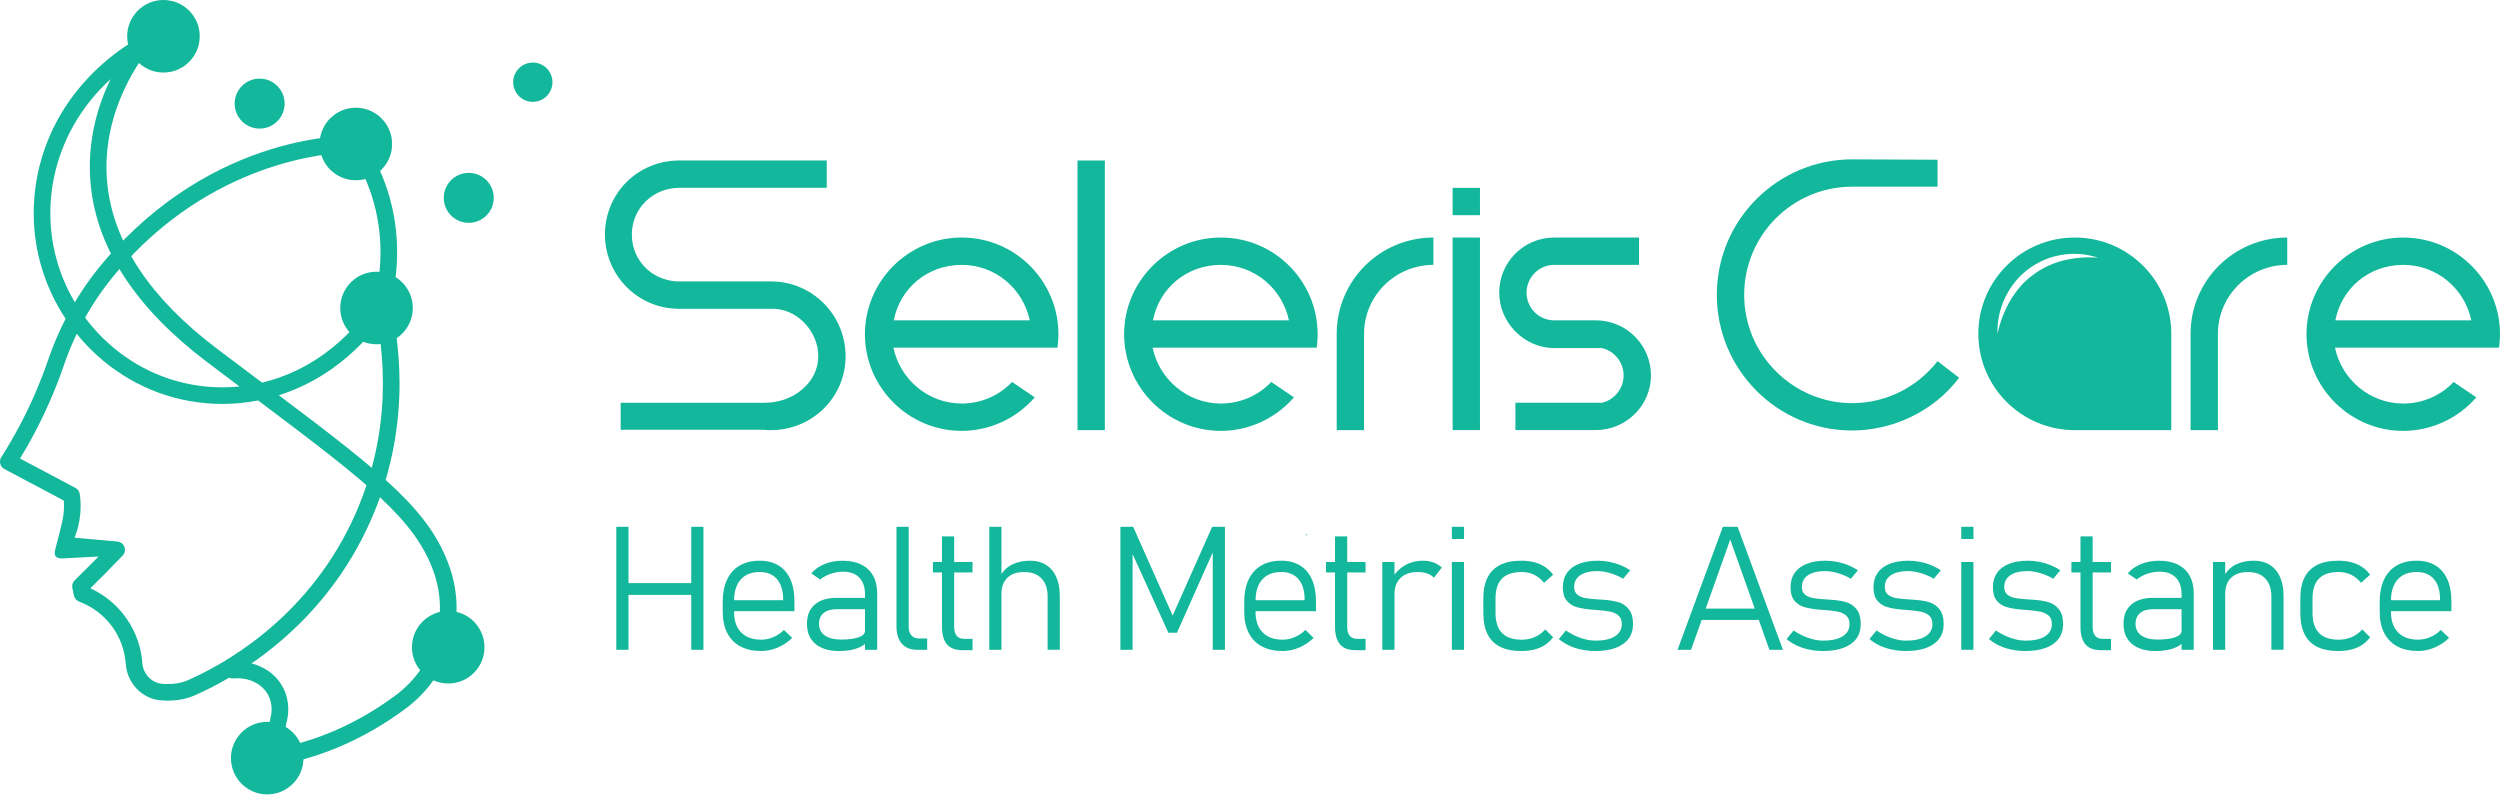
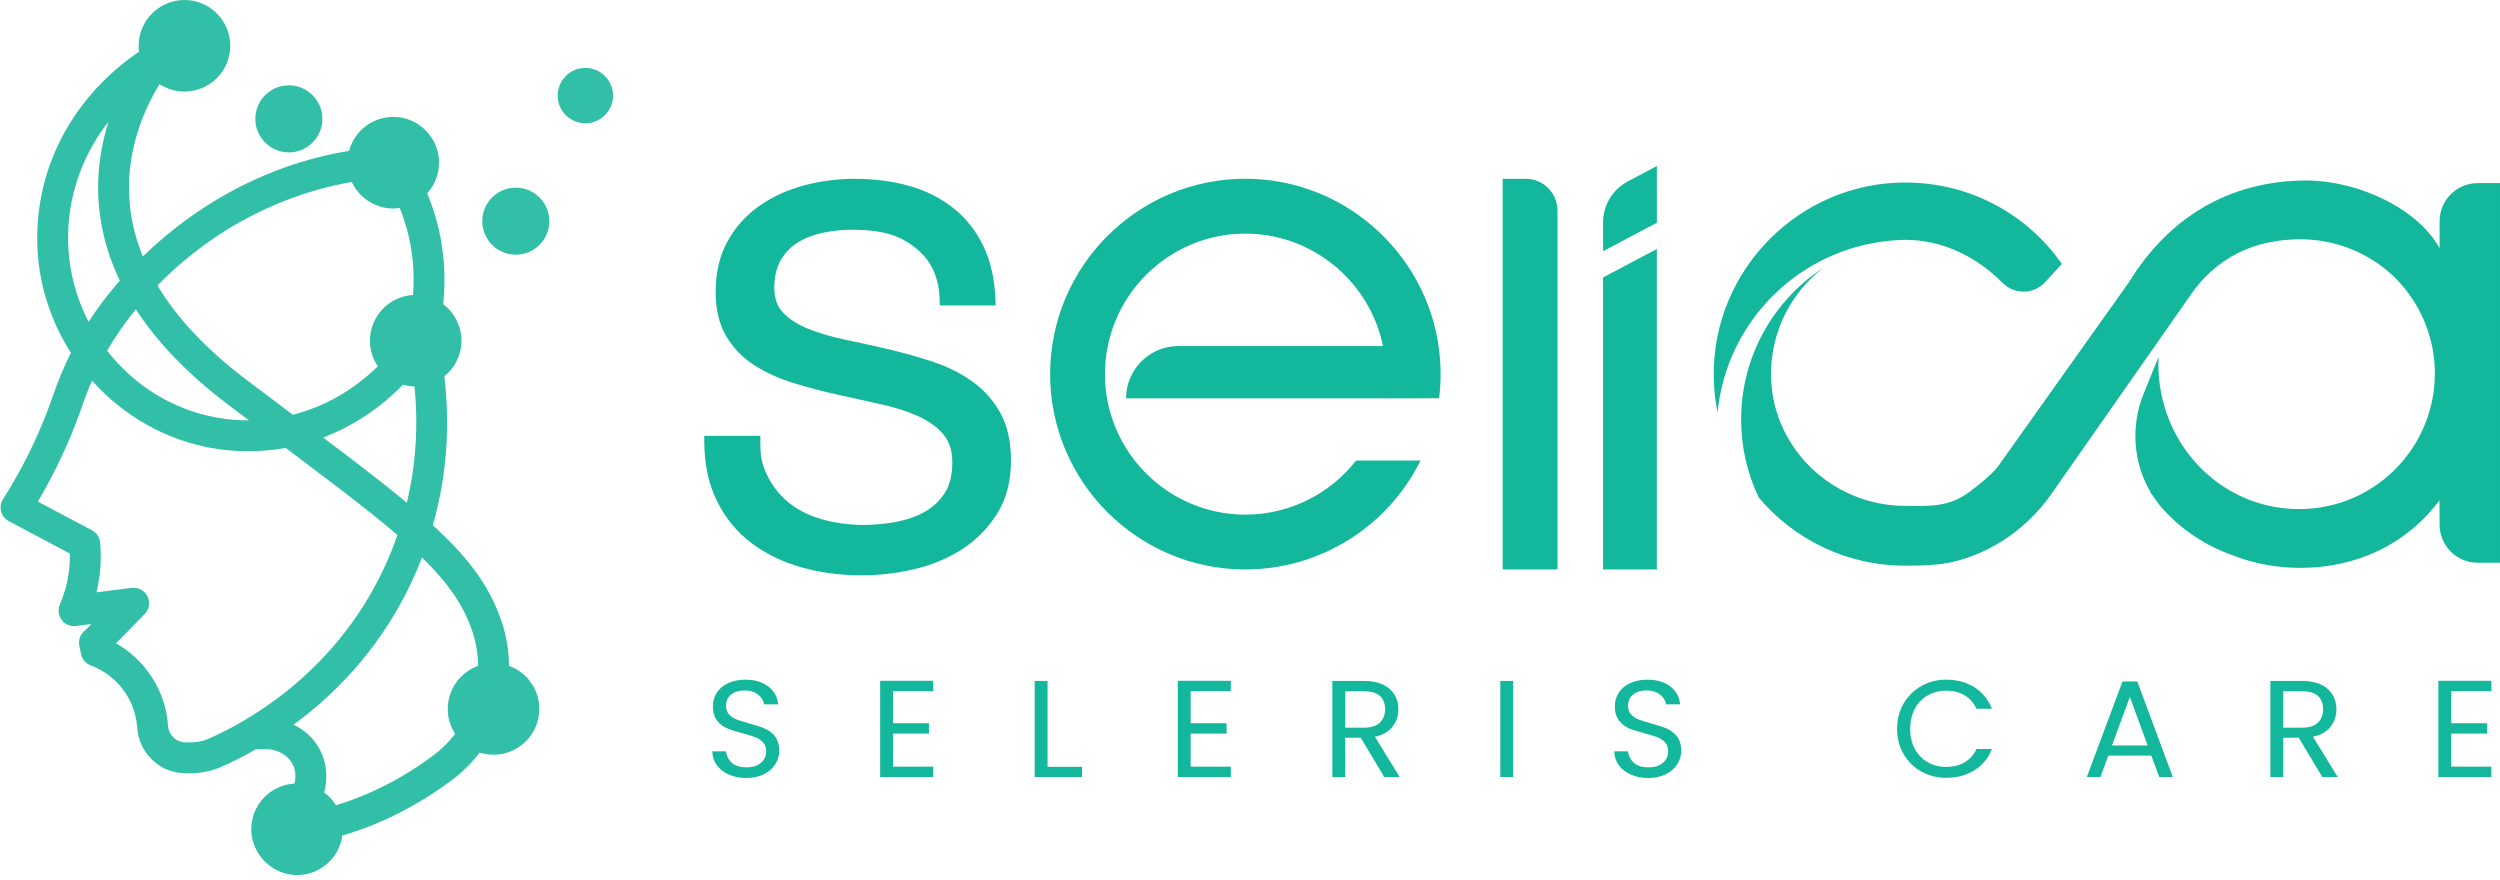
- <svg xmlns="http://www.w3.org/2000/svg" id="Layer_2" data-name="Layer 2" viewBox="0 0 1388.76 441.3">
-   <defs>
-     <style>
-       .cls-1 {
-         fill: #13b79b;
-       }
-     </style>
-   </defs>
-   <g id="Layer_1-2" data-name="Layer 1">
-     <g>
-       <g>
-         <path class="cls-1" d="m92.87,389.22c.94,0,1.88-.03,2.82-.1-.06,0,6.14-.1,12.08-2.68,19.72-8.55,68.57-34.7,96.05-92.68,24.55-51.78,18.94-99.91,13.13-124.69,3.54-13.9,6.19-35.02-.31-58.69-3.21-11.68-8.3-22.76-15.14-32.95-.82-1.22-2.17-1.98-3.65-2.04-3.18-.15-78.58-2.37-140.09,69.91-13.64,16.03-24.05,34.34-30.94,54.44-2.26,6.6-4.83,13.18-7.63,19.57-5.24,11.98-11.46,23.65-18.48,34.68-.69,1.09-.9,2.41-.57,3.66.33,1.25,1.16,2.3,2.3,2.9l32.99,17.5c.2,2.43.16,4.87-.11,7.27-.09.81-.25,2.01-.71,4.19-.84,4.01-2.09,8.47-3.55,14.28-.68,2.71-1,4.1-.17,5.17,1.09,1.41,3.44,1.31,4.48,1.21,6.45-.34,12.9-.68,19.35-1.02-1.08,1.1-2.16,2.2-3.25,3.3-3.35,3.38-6.68,6.69-9.99,9.93-1.13,1.11-1.62,2.71-1.29,4.26l.89,4.19c.32,1.54,1.41,2.8,2.88,3.36,14.84,5.65,24.77,18.92,25.9,34.63.78,10.79,9.13,19.37,19.46,20.24,1.18.1,2.36.15,3.53.15ZM195.17,84.64c5.61,8.79,9.83,18.26,12.56,28.2,6.13,22.34,3.38,42.25-.01,55.01-.2.74-.21,1.52-.03,2.27,5.61,23.23,11.49,69.67-12.23,119.69-26.15,55.14-72.62,80.02-91.38,88.16-4.21,1.82-8.75,1.93-8.79,1.93-1.87.12-3.53.11-5.18-.03-5.84-.5-10.57-5.4-11.01-11.41-1.31-18.25-12.53-34.18-28.9-41.66,2.6-2.57,5.22-5.18,7.85-7.83,3.43-3.47,6.79-6.91,10.07-10.34,1.23-1.28,1.61-3.16.99-4.82-.62-1.66-2.14-2.82-3.91-2.98l-23.8-2.15c1.59-3.95,2.63-8.08,3.11-12.32.44-3.93.38-7.93-.18-11.89-.21-1.46-1.1-2.74-2.41-3.43l-30.77-16.32c6.2-10.17,11.74-20.81,16.5-31.7,2.9-6.62,5.56-13.44,7.9-20.28,6.52-19,16.35-36.31,29.24-51.45,52.63-61.84,117.41-66.39,130.37-66.66Z" />
-         <path class="cls-1" d="m150.15,425.76c.25,0,.49-.02.74-.06,26.46-4.28,51.46-15.03,74.31-31.96,24.62-18.25,34.53-49.76,24.66-78.41-10.73-31.13-35.96-51.35-94.97-95.78,36.21-11.39,55.77-39.21,61.25-48.12,1.34-2.17.66-5.02-1.52-6.36-2.17-1.34-5.02-.66-6.36,1.52-5.35,8.7-25.33,37.05-62.69,45.95-.41-.31-.83-.62-1.24-.93-7.42-5.58-15.33-11.52-23.78-17.9-36.89-27.87-57.37-58.5-60.88-91.05-4.56-42.29,21.78-73.54,22.05-73.85,1.46-1.71,1.49-4.23.05-5.96-1.44-1.73-3.91-2.18-5.86-1.06-12.14,6.99-41.59,27.49-52.95,66.74-3.32,11.46-4.7,23.31-4.11,35.22,2.4,48.75,38.6,90.37,86.07,98.96,12.79,2.32,25.73,2.23,38.47-.25,61.67,46.37,87.55,66.34,97.73,95.87,8.56,24.82-.05,52.14-21.42,67.97-19.7,14.6-41.05,24.34-63.56,29.02l3.03-13.98c1.03-3.77,2.2-11.66-2.02-19.57-5.16-9.65-16.23-15.19-28.2-14.09-2.54.23-4.41,2.48-4.18,5.02.23,2.54,2.51,4.41,5.02,4.18,8.27-.75,15.81,2.88,19.21,9.25,2.83,5.29,1.78,10.88,1.2,13.03l-4.55,20.98c-.32,1.49.11,3.05,1.16,4.16.88.93,2.09,1.44,3.35,1.44Zm-17.14-211.08c-8.81.89-17.67.54-26.45-1.05-43.28-7.83-76.29-45.82-78.48-90.33-.54-10.88.73-21.71,3.76-32.19,6.23-21.52,18.41-36.91,29.59-47.19-6.97,14.35-13.56,35.12-10.96,59.6,3.75,35.23,25.45,68.06,64.51,97.57,6.3,4.76,12.31,9.28,18.04,13.59Z" />
-         <circle class="cls-1" cx="197.67" cy="79.99" r="20.15" />
-         <circle class="cls-1" cx="90.8" cy="20.15" r="20.15" />
-         <circle class="cls-1" cx="144.23" cy="57.55" r="13.88" />
-         <circle class="cls-1" cx="260.39" cy="109.91" r="13.88" />
-         <circle class="cls-1" cx="295.98" cy="45.66" r="10.91" />
-         <circle class="cls-1" cx="209.16" cy="171.09" r="20.15" />
-         <circle class="cls-1" cx="148.44" cy="421.14" r="20.15" />
-         <circle class="cls-1" cx="248.99" cy="359.54" r="20.15" />
-       </g>
-       <g>
-         <path class="cls-1" d="m725.68,296.89v.4h.44v-.4h-.44Z" />
-         <g>
-           <path class="cls-1" d="m342.36,292.64h6.77v68.32h-6.77v-68.32Zm4.56,31.29h40.74v6.53h-40.74v-6.53Zm37.07-31.29h6.77v68.32h-6.77v-68.32Z" />
-           <path class="cls-1" d="m411.29,359.1c-3.2-1.71-5.63-4.2-7.31-7.47-1.68-3.27-2.51-7.21-2.51-11.82v-5.5c0-4.82.81-8.94,2.42-12.36,1.62-3.41,3.95-6.01,7.03-7.8,3.07-1.78,6.77-2.68,11.09-2.68,4.07,0,7.55.88,10.43,2.63,2.88,1.75,5.08,4.32,6.6,7.68,1.52,3.37,2.28,7.41,2.28,12.14v5.59h-35.24v-6.11h28.95v-.47c0-4.82-1.14-8.56-3.41-11.21-2.27-2.65-5.48-3.97-9.61-3.97-4.54,0-8.05,1.39-10.52,4.18-2.48,2.79-3.71,6.74-3.71,11.84v6.2c0,4.89,1.32,8.67,3.95,11.35,2.63,2.68,6.34,4.02,11.14,4.02,2.26,0,4.49-.47,6.7-1.41,2.21-.94,4.18-2.27,5.9-3.99l4.61,4.42c-2.38,2.32-5.08,4.11-8.08,5.38-3.01,1.27-6.05,1.9-9.12,1.9-4.51,0-8.36-.85-11.56-2.56Z" />
-           <path class="cls-1" d="m452.98,357.71c-3.13-2.63-4.7-6.34-4.7-11.14s1.43-8.17,4.3-10.69c2.87-2.52,6.91-3.78,12.15-3.78h16.21l.66,6.3h-16.82c-3.13,0-5.55.71-7.26,2.14-1.71,1.43-2.56,3.44-2.56,6.04,0,2.76,1.07,4.89,3.22,6.41,2.15,1.52,5.18,2.28,9.09,2.28,4.2,0,7.45-.42,9.77-1.27,2.32-.85,3.48-2.04,3.48-3.57l.99,6.39c-.97,1-2.22,1.87-3.74,2.61-1.52.74-3.26,1.29-5.21,1.67-1.96.38-4.07.56-6.32.56-5.7,0-10.12-1.32-13.25-3.95Zm27.53-27.68c0-3.95-1.06-7.01-3.17-9.18-2.11-2.18-5.11-3.27-9-3.27-2.32,0-4.59.38-6.81,1.13-2.22.75-4.2,1.82-5.92,3.2l-4.93-3.38c1.85-2.22,4.28-3.95,7.31-5.19,3.02-1.24,6.38-1.85,10.08-1.85,4.04,0,7.5.71,10.38,2.14,2.88,1.43,5.07,3.49,6.58,6.2,1.5,2.71,2.25,5.98,2.25,9.8v31.34h-6.77v-30.92Z" />
-           <path class="cls-1" d="m504.76,348.13c0,2.07.51,3.67,1.53,4.81,1.02,1.15,2.44,1.72,4.25,1.72h4.51v6.3h-5.64c-3.63,0-6.44-1.13-8.43-3.38-1.99-2.25-2.98-5.43-2.98-9.54v-55.4h6.77v55.49Z" />
-           <path class="cls-1" d="m518.25,312.18h21.99v5.82h-21.99v-5.82Zm7.78,45.74c-1.83-2.18-2.75-5.4-2.75-9.66v-50.28h6.77v50.37c0,2.1.47,3.71,1.41,4.84.94,1.13,2.33,1.69,4.18,1.69h4.61v6.3h-5.55c-3.95,0-6.84-1.09-8.67-3.27Z" />
-           <path class="cls-1" d="m549.55,292.64h6.77v68.32h-6.77v-68.32Zm32.42,38.76c0-4.32-1.14-7.68-3.41-10.06-2.27-2.38-5.48-3.57-9.61-3.57s-7.12,1.06-9.33,3.17c-2.21,2.11-3.31,5.11-3.31,9l-.99-9.4c1.72-3.2,4.01-5.51,6.86-6.93,2.85-1.42,6.16-2.14,9.91-2.14,5.29,0,9.39,1.73,12.29,5.19,2.9,3.46,4.35,8.36,4.35,14.68v29.6h-6.77v-29.56Z" />
-           <path class="cls-1" d="m673.37,292.64h7.09v68.32h-6.77v-58.69l.71,3.01-20.58,46.19h-4.79l-20.58-45.25.71-3.95v58.69h-6.77v-68.32h7.09l21.94,49.34,21.94-49.34Z" />
-           <path class="cls-1" d="m701,359.1c-3.2-1.71-5.63-4.2-7.31-7.47-1.68-3.27-2.51-7.21-2.51-11.82v-5.5c0-4.82.81-8.94,2.42-12.36,1.61-3.41,3.95-6.01,7.02-7.8,3.07-1.78,6.77-2.68,11.09-2.68,4.07,0,7.55.88,10.43,2.63,2.88,1.75,5.08,4.32,6.6,7.68,1.52,3.37,2.28,7.41,2.28,12.14v5.59h-35.24v-6.11h28.94v-.47c0-4.82-1.14-8.56-3.41-11.21-2.27-2.65-5.48-3.97-9.61-3.97-4.55,0-8.05,1.39-10.53,4.18-2.48,2.79-3.71,6.74-3.71,11.84v6.2c0,4.89,1.32,8.67,3.95,11.35,2.63,2.68,6.34,4.02,11.14,4.02,2.25,0,4.49-.47,6.69-1.41,2.21-.94,4.18-2.27,5.9-3.99l4.6,4.42c-2.38,2.32-5.07,4.11-8.08,5.38-3.01,1.27-6.05,1.9-9.11,1.9-4.51,0-8.37-.85-11.56-2.56Z" />
-           <path class="cls-1" d="m736.58,312.18h21.99v5.82h-21.99v-5.82Zm7.78,45.74c-1.83-2.18-2.75-5.4-2.75-9.66v-50.28h6.77v50.37c0,2.1.47,3.71,1.41,4.84.94,1.13,2.33,1.69,4.18,1.69h4.61v6.3h-5.55c-3.95,0-6.84-1.09-8.67-3.27Z" />
-           <path class="cls-1" d="m767.87,312.18h6.77v48.77h-6.77v-48.77Zm24.93,6.39c-1.52-.53-3.28-.8-5.29-.8-4.07,0-7.24,1.09-9.49,3.27-2.26,2.18-3.38,5.19-3.38,9.04l-.98-9.4c1.78-2.91,4.13-5.18,7.02-6.79,2.9-1.62,6.07-2.42,9.51-2.42,2.22,0,4.24.32,6.04.96,1.8.64,3.38,1.59,4.72,2.84l-4.37,5.64c-1-1.03-2.26-1.82-3.78-2.35Z" />
-           <path class="cls-1" d="m806.5,292.64h6.77v6.77h-6.77v-6.77Zm0,19.55h6.77v48.77h-6.77v-48.77Z" />
-           <path class="cls-1" d="m833.34,359.31c-3.13-1.57-5.48-3.91-7.02-7.05-1.55-3.13-2.33-7.06-2.33-11.79v-8.04c0-4.67.78-8.55,2.35-11.65,1.57-3.1,3.91-5.43,7.03-6.98,3.11-1.55,7.02-2.33,11.72-2.33,2.66,0,5.09.29,7.28.87,2.19.58,4.15,1.44,5.88,2.58,1.72,1.14,3.22,2.59,4.51,4.35l-5.03,4.46c-1.66-2-3.53-3.5-5.61-4.49-2.08-.98-4.38-1.48-6.88-1.48-4.85,0-8.48,1.22-10.88,3.64-2.4,2.43-3.59,6.1-3.59,11.02v8.04c0,4.98,1.21,8.71,3.62,11.18,2.41,2.47,6.03,3.71,10.85,3.71,2.66,0,5.08-.47,7.26-1.41,2.18-.94,4.14-2.36,5.9-4.28l4.37,4.32c-1.28,1.72-2.79,3.15-4.51,4.28-1.72,1.13-3.68,1.97-5.88,2.54-2.19.57-4.62.85-7.28.85-4.7,0-8.61-.78-11.75-2.35Z" />
-           <path class="cls-1" d="m878.59,360.89c-2.48-.52-4.79-1.28-6.93-2.28-2.15-1-4.05-2.21-5.71-3.62l3.9-4.75c2.66,1.79,5.42,3.17,8.27,4.16,2.85.98,5.56,1.48,8.13,1.48,4.67,0,8.28-.8,10.83-2.4,2.55-1.6,3.83-3.85,3.83-6.77,0-2.13-.62-3.73-1.85-4.79-1.24-1.07-2.8-1.79-4.68-2.16s-4.5-.69-7.85-.94c-.31-.03-.63-.05-.96-.07-.33-.02-.65-.04-.96-.07-.12,0-.25,0-.38-.02-.12-.02-.25-.02-.38-.02-3.23-.31-5.92-.78-8.08-1.41-2.16-.63-3.97-1.8-5.43-3.52-1.46-1.72-2.18-4.21-2.18-7.47s.76-5.79,2.28-7.99c1.52-2.19,3.74-3.87,6.67-5.03,2.93-1.16,6.44-1.74,10.55-1.74,2.13,0,4.26.21,6.39.63,2.13.42,4.18,1.03,6.13,1.83,1.96.8,3.75,1.76,5.38,2.89l-3.9,4.65c-2.32-1.35-4.73-2.39-7.24-3.12-2.51-.74-4.85-1.11-7.05-1.11-4.1,0-7.28.77-9.54,2.3-2.25,1.54-3.38,3.7-3.38,6.48,0,1.94.61,3.39,1.83,4.35,1.22.95,2.76,1.59,4.63,1.9,1.86.31,4.42.56,7.68.75.12,0,.26,0,.4.02.14.02.28.02.4.02h.28c.09,0,.19.02.28.05,3.41.19,6.32.61,8.72,1.27,2.4.66,4.41,1.96,6.04,3.9,1.63,1.94,2.44,4.75,2.44,8.41,0,3.17-.82,5.86-2.44,8.08-1.63,2.22-4.01,3.92-7.14,5.1-3.13,1.18-6.91,1.76-11.32,1.76-2.63,0-5.18-.26-7.66-.78Z" />
-           <path class="cls-1" d="m957.06,292.64h8.18l25.19,68.32h-7.52l-21.76-61.23-21.76,61.23h-7.52l25.19-68.32Zm-13.58,45.44h35.95v6.3h-35.95v-6.3Z" />
-           <path class="cls-1" d="m1005.09,360.89c-2.48-.52-4.79-1.28-6.93-2.28-2.15-1-4.05-2.21-5.71-3.62l3.9-4.75c2.66,1.79,5.42,3.17,8.27,4.16,2.85.98,5.56,1.48,8.13,1.48,4.67,0,8.28-.8,10.83-2.4,2.55-1.6,3.83-3.85,3.83-6.77,0-2.13-.62-3.73-1.85-4.79-1.24-1.07-2.8-1.79-4.68-2.16-1.88-.38-4.5-.69-7.85-.94-.31-.03-.63-.05-.96-.07-.33-.02-.65-.04-.96-.07-.12,0-.25,0-.38-.02-.12-.02-.25-.02-.38-.02-3.23-.31-5.92-.78-8.08-1.41-2.16-.63-3.97-1.8-5.43-3.52-1.46-1.72-2.18-4.21-2.18-7.47s.76-5.79,2.28-7.99c1.52-2.19,3.74-3.87,6.67-5.03,2.93-1.16,6.44-1.74,10.55-1.74,2.13,0,4.26.21,6.39.63,2.13.42,4.18,1.03,6.13,1.83,1.96.8,3.75,1.76,5.38,2.89l-3.9,4.65c-2.32-1.35-4.73-2.39-7.24-3.12-2.51-.74-4.85-1.11-7.05-1.11-4.1,0-7.28.77-9.54,2.3-2.25,1.54-3.38,3.7-3.38,6.48,0,1.94.61,3.39,1.83,4.35,1.22.95,2.76,1.59,4.63,1.9,1.86.31,4.42.56,7.68.75.12,0,.26,0,.4.02.14.02.28.02.4.02h.28c.09,0,.19.02.28.05,3.41.19,6.32.61,8.72,1.27,2.4.66,4.41,1.96,6.04,3.9,1.63,1.94,2.44,4.75,2.44,8.41,0,3.17-.82,5.86-2.44,8.08-1.63,2.22-4.01,3.92-7.14,5.1-3.13,1.18-6.91,1.76-11.32,1.76-2.63,0-5.18-.26-7.66-.78Z" />
-           <path class="cls-1" d="m1051.15,360.89c-2.48-.52-4.79-1.28-6.93-2.28-2.15-1-4.05-2.21-5.71-3.62l3.9-4.75c2.66,1.79,5.42,3.17,8.27,4.16,2.85.98,5.56,1.48,8.13,1.48,4.67,0,8.28-.8,10.83-2.4,2.55-1.6,3.83-3.85,3.83-6.77,0-2.13-.62-3.73-1.85-4.79-1.24-1.07-2.8-1.79-4.68-2.16-1.88-.38-4.5-.69-7.85-.94-.31-.03-.63-.05-.96-.07-.33-.02-.65-.04-.96-.07-.12,0-.25,0-.38-.02-.12-.02-.25-.02-.38-.02-3.23-.31-5.92-.78-8.08-1.41-2.16-.63-3.97-1.8-5.43-3.52-1.46-1.72-2.18-4.21-2.18-7.47s.76-5.79,2.28-7.99c1.52-2.19,3.74-3.87,6.67-5.03,2.93-1.16,6.44-1.74,10.55-1.74,2.13,0,4.26.21,6.39.63,2.13.42,4.18,1.03,6.13,1.83,1.96.8,3.75,1.76,5.38,2.89l-3.9,4.65c-2.32-1.35-4.73-2.39-7.24-3.12-2.51-.74-4.85-1.11-7.05-1.11-4.1,0-7.28.77-9.54,2.3-2.25,1.54-3.38,3.7-3.38,6.48,0,1.94.61,3.39,1.83,4.35,1.22.95,2.76,1.59,4.63,1.9,1.86.31,4.42.56,7.68.75.12,0,.26,0,.4.02.14.02.28.02.4.02h.28c.09,0,.19.02.28.05,3.41.19,6.32.61,8.72,1.27,2.4.66,4.41,1.96,6.04,3.9,1.63,1.94,2.44,4.75,2.44,8.41,0,3.17-.82,5.86-2.44,8.08-1.63,2.22-4.01,3.92-7.14,5.1-3.13,1.18-6.91,1.76-11.32,1.76-2.63,0-5.18-.26-7.66-.78Z" />
-           <path class="cls-1" d="m1089.49,292.64h6.77v6.77h-6.77v-6.77Zm0,19.55h6.77v48.77h-6.77v-48.77Z" />
-           <path class="cls-1" d="m1117.5,360.89c-2.48-.52-4.79-1.28-6.93-2.28-2.15-1-4.05-2.21-5.71-3.62l3.9-4.75c2.66,1.79,5.42,3.17,8.27,4.16,2.85.98,5.56,1.48,8.13,1.48,4.67,0,8.28-.8,10.83-2.4,2.55-1.6,3.83-3.85,3.83-6.77,0-2.13-.62-3.73-1.85-4.79-1.24-1.07-2.8-1.79-4.68-2.16-1.88-.38-4.5-.69-7.85-.94-.31-.03-.63-.05-.96-.07-.33-.02-.65-.04-.96-.07-.12,0-.25,0-.38-.02-.12-.02-.25-.02-.38-.02-3.23-.31-5.92-.78-8.08-1.41-2.16-.63-3.97-1.8-5.43-3.52-1.46-1.72-2.18-4.21-2.18-7.47s.76-5.79,2.28-7.99c1.52-2.19,3.74-3.87,6.67-5.03,2.93-1.16,6.44-1.74,10.55-1.74,2.13,0,4.26.21,6.39.63,2.13.42,4.18,1.03,6.13,1.83,1.96.8,3.75,1.76,5.38,2.89l-3.9,4.65c-2.32-1.35-4.73-2.39-7.24-3.12-2.51-.74-4.85-1.11-7.05-1.11-4.1,0-7.28.77-9.54,2.3-2.25,1.54-3.38,3.7-3.38,6.48,0,1.94.61,3.39,1.83,4.35,1.22.95,2.76,1.59,4.63,1.9,1.86.31,4.42.56,7.68.75.12,0,.26,0,.4.02.14.02.28.02.4.02h.28c.09,0,.19.02.28.05,3.41.19,6.32.61,8.72,1.27,2.4.66,4.41,1.96,6.04,3.9,1.63,1.94,2.44,4.75,2.44,8.41,0,3.17-.82,5.86-2.44,8.08-1.63,2.22-4.01,3.92-7.14,5.1-3.13,1.18-6.91,1.76-11.32,1.76-2.63,0-5.18-.26-7.66-.78Z" />
-           <path class="cls-1" d="m1150.68,312.18h21.99v5.82h-21.99v-5.82Zm7.78,45.74c-1.83-2.18-2.75-5.4-2.75-9.66v-50.28h6.77v50.37c0,2.1.47,3.71,1.41,4.84.94,1.13,2.33,1.69,4.18,1.69h4.61v6.3h-5.55c-3.95,0-6.84-1.09-8.67-3.27Z" />
-           <path class="cls-1" d="m1184.32,357.71c-3.13-2.63-4.7-6.34-4.7-11.14s1.43-8.17,4.3-10.69,6.91-3.78,12.14-3.78h16.21l.66,6.3h-16.82c-3.13,0-5.55.71-7.26,2.14-1.71,1.43-2.56,3.44-2.56,6.04,0,2.76,1.07,4.89,3.22,6.41,2.15,1.52,5.18,2.28,9.09,2.28,4.2,0,7.45-.42,9.77-1.27,2.32-.85,3.48-2.04,3.48-3.57l.98,6.39c-.97,1-2.21,1.87-3.73,2.61-1.52.74-3.26,1.29-5.22,1.67-1.96.38-4.06.56-6.32.56-5.7,0-10.12-1.32-13.25-3.95Zm27.53-27.68c0-3.95-1.06-7.01-3.17-9.18-2.11-2.18-5.11-3.27-9-3.27-2.32,0-4.59.38-6.81,1.13-2.22.75-4.2,1.82-5.92,3.2l-4.93-3.38c1.85-2.22,4.28-3.95,7.31-5.19,3.02-1.24,6.38-1.85,10.08-1.85,4.04,0,7.5.71,10.38,2.14,2.88,1.43,5.08,3.49,6.58,6.2,1.51,2.71,2.26,5.98,2.26,9.8v31.34h-6.77v-30.92Z" />
-           <path class="cls-1" d="m1229.34,312.18h6.77v48.77h-6.77v-48.77Zm32.42,19.22c0-4.32-1.14-7.68-3.41-10.06-2.27-2.38-5.48-3.57-9.61-3.57s-7.12,1.06-9.33,3.17c-2.21,2.11-3.31,5.11-3.31,9l-.98-9.4c1.72-3.2,4.01-5.51,6.86-6.93,2.85-1.42,6.15-2.14,9.91-2.14,5.29,0,9.39,1.73,12.29,5.19,2.9,3.46,4.35,8.36,4.35,14.68v29.6h-6.77v-29.56Z" />
-           <path class="cls-1" d="m1287.19,359.31c-3.13-1.57-5.48-3.91-7.02-7.05-1.55-3.13-2.33-7.06-2.33-11.79v-8.04c0-4.67.78-8.55,2.35-11.65,1.57-3.1,3.91-5.43,7.03-6.98,3.11-1.55,7.02-2.33,11.72-2.33,2.66,0,5.09.29,7.28.87,2.19.58,4.15,1.44,5.88,2.58,1.72,1.14,3.22,2.59,4.51,4.35l-5.03,4.46c-1.66-2-3.53-3.5-5.61-4.49-2.08-.98-4.38-1.48-6.88-1.48-4.85,0-8.48,1.22-10.88,3.64-2.4,2.43-3.59,6.1-3.59,11.02v8.04c0,4.98,1.21,8.71,3.62,11.18,2.41,2.47,6.03,3.71,10.85,3.71,2.66,0,5.08-.47,7.26-1.41,2.18-.94,4.14-2.36,5.9-4.28l4.37,4.32c-1.28,1.72-2.79,3.15-4.51,4.28-1.72,1.13-3.68,1.97-5.88,2.54-2.19.57-4.62.85-7.28.85-4.7,0-8.61-.78-11.75-2.35Z" />
-           <path class="cls-1" d="m1331.74,359.1c-3.2-1.71-5.63-4.2-7.31-7.47-1.68-3.27-2.51-7.21-2.51-11.82v-5.5c0-4.82.81-8.94,2.42-12.36,1.61-3.41,3.95-6.01,7.02-7.8,3.07-1.78,6.77-2.68,11.09-2.68,4.07,0,7.55.88,10.43,2.63,2.88,1.75,5.08,4.32,6.6,7.68,1.52,3.37,2.28,7.41,2.28,12.14v5.59h-35.24v-6.11h28.94v-.47c0-4.82-1.14-8.56-3.41-11.21-2.27-2.65-5.48-3.97-9.61-3.97-4.55,0-8.05,1.39-10.53,4.18-2.48,2.79-3.71,6.74-3.71,11.84v6.2c0,4.89,1.32,8.67,3.95,11.35,2.63,2.68,6.34,4.02,11.14,4.02,2.25,0,4.49-.47,6.69-1.41,2.21-.94,4.18-2.27,5.9-3.99l4.6,4.42c-2.38,2.32-5.07,4.11-8.08,5.38-3.01,1.27-6.05,1.9-9.11,1.9-4.51,0-8.37-.85-11.56-2.56Z" />
-         </g>
-         <rect class="cls-1" x="725.68" y="296.89" width=".44" height=".4" />
-         <g>
-           <path class="cls-1" d="m953.71,163.83c0-42.15,34.23-75.31,75.1-75.31l47.5.21v14.98h-47.5c-32.95,0-59.91,26.74-59.91,60.12s27.39,60.12,59.91,60.12c18.61,0,35.94-8.56,47.5-23.32l11.98,9.2c-14.12,18.83-37.01,29.31-59.48,29.31-41.51,0-75.1-33.8-75.1-75.31Z" />
-           <path class="cls-1" d="m1152.49,131.95c-29.56,0-53.52,23.95-53.52,53.46s23.95,53.52,53.52,53.52h53.67v-53.52c0-29.5-23.95-53.46-53.67-53.46Zm-6.43,12.79c-6.21,1.6-12.04,4.34-17.04,8.21-5.1,3.74-9.2,8.72-12.46,14.24-3.17,5.58-5.58,11.7-6.94,18.25-.51-13.33,5.73-27.36,16.89-35.78,5.55-4.19,12.1-7.06,18.88-8.08,6.79-1.15,13.76-.57,20.09,1.6-6.64-.57-13.21,0-19.43,1.57Z" />
-           <path class="cls-1" d="m1270.57,131.95v15.19c-21.18,0-38.51,17.12-38.51,38.3v53.49h-15.19v-53.49c0-29.52,23.96-53.49,53.7-53.49Z" />
-           <path class="cls-1" d="m1388.24,193.14h-91.14c3.64,17.54,19.26,31.02,37.87,31.02,10.7,0,20.75-4.28,28.03-11.98l12.62,8.56c-10.27,11.77-25.03,18.61-40.65,18.61-29.52,0-53.7-24.18-53.7-53.7s24.18-53.7,53.7-53.7c32.73,0,57.77,28.88,53.27,61.19Zm-90.93-15.19h75.52c-3.64-17.33-18.83-30.81-37.87-30.81s-34.23,13.05-37.66,30.81Z" />
-           <path class="cls-1" d="m587.44,193.14h-91.14c3.64,17.54,19.26,31.02,37.87,31.02,10.7,0,20.75-4.28,28.03-11.98l12.62,8.56c-10.27,11.77-25.03,18.61-40.65,18.61-29.53,0-53.7-24.18-53.7-53.7s24.17-53.7,53.7-53.7c32.73,0,57.77,28.88,53.27,61.19Zm-90.93-15.19h75.52c-3.64-17.33-18.83-30.81-37.87-30.81s-34.23,13.05-37.66,30.81Z" />
-           <path class="cls-1" d="m613.75,89.16v149.77h-15.19V89.16h15.19Z" />
-           <path class="cls-1" d="m731.42,193.14h-91.14c3.64,17.54,19.26,31.02,37.87,31.02,10.7,0,20.75-4.28,28.03-11.98l12.62,8.56c-10.27,11.77-25.03,18.61-40.65,18.61-29.53,0-53.7-24.18-53.7-53.7s24.17-53.7,53.7-53.7c32.73,0,57.77,28.88,53.27,61.19Zm-90.93-15.19h75.52c-3.64-17.33-18.83-30.81-37.87-30.81s-34.23,13.05-37.66,30.81Z" />
-           <path class="cls-1" d="m796.25,131.95v15.19c-21.18,0-38.51,17.12-38.51,38.3v53.49h-15.19v-53.49c0-29.52,23.96-53.49,53.7-53.49Z" />
-           <path class="cls-1" d="m822.13,104.35v15.19h-15.19v-15.19h15.19Zm0,27.6v106.97h-15.19v-106.97h15.19Z" />
-           <path class="cls-1" d="m889.95,223.74c7.06-1.71,11.98-8.13,11.98-15.19s-4.92-13.48-11.98-15.19h-26.53c-16.69,0-30.6-14.12-30.6-30.81s13.27-30.17,29.74-30.59h47.93v15.19h-47.93c-8.13.43-14.55,7.27-14.55,15.4,0,8.56,6.85,15.4,15.4,15.4h23.11c16.9,0,30.6,13.69,30.6,30.59s-13.91,30.38-30.81,30.38h-44.5v-15.19h48.14Z" />
-           <path class="cls-1" d="m469.74,197.83c0,22.91-18.59,41.11-41.47,41.11-1.53,0-3.03,0-4.29-.23h-76.23c-.17,0-.33,0-.47.03h-2.49v-15h79.78c6.88,0,13.77-1.96,19.32-6.05,12.7-9.35,12.9-23.61,6.62-33.62-3.43-5.55-8.78-9.88-15.03-11.64-2.03-.57-4.19-.9-6.39-.9h-53.05c-12.37-.33-23.35-6.15-30.66-15.07-5.85-7.12-9.35-16.23-9.35-26.21s3.49-19.09,9.35-26.21c7.55-9.11,19.02-14.9,31.93-14.9h81.95v15.2h-81.95c-14.5,0-26.31,11.34-26.31,25.91s11.14,25.24,24.84,26.07h52.41c2.46,0,4.86.2,7.22.63,5.45.93,10.54,2.96,15.03,5.82,11.57,7.42,19.22,20.35,19.22,35.05Z" />
-         </g>
-       </g>
-     </g>
-   </g>
+ <svg xmlns="http://www.w3.org/2000/svg" width="745" height="262" viewBox="0 0 745 262" fill="none">
+   <path d="M298.093 123.027C295.992 119.259 293.153 116.086 289.65 113.607C286.208 111.165 282.262 109.206 277.931 107.781C273.698 106.387 269.322 105.151 264.923 104.119C260.502 103.079 256.156 102.114 251.999 101.255C247.886 100.404 244.151 99.311 240.889 98.007C237.756 96.756 235.226 95.128 233.365 93.169C231.603 91.315 230.744 88.934 230.744 85.882C230.744 82.543 231.384 79.747 232.642 77.554C233.907 75.353 235.617 73.567 237.719 72.264C239.88 70.915 242.403 69.943 245.205 69.362C248.075 68.767 251.042 68.466 254.025 68.466C261.301 68.466 266.964 69.588 271.589 72.942C276.116 76.228 279.158 80.124 279.942 87.6L280.077 91.013H296.708L296.655 89.552C296.444 83.312 295.224 77.848 293.04 73.311C290.848 68.767 287.805 64.931 284.001 61.932C280.213 58.947 275.762 56.732 270.768 55.345C265.827 53.981 260.404 53.288 254.65 53.288C249.513 53.288 244.429 53.951 239.541 55.27C234.615 56.596 230.157 58.639 226.293 61.344C222.376 64.079 219.198 67.614 216.84 71.849C214.468 76.107 213.263 81.202 213.263 86.974C213.263 92.257 214.34 96.734 216.471 100.29C218.588 103.817 221.442 106.726 224.952 108.942C228.387 111.112 232.318 112.876 236.634 114.195C240.867 115.491 245.235 116.636 249.626 117.616C254.002 118.596 258.295 119.545 262.521 120.472C266.618 121.376 270.346 122.567 273.592 124.014C276.726 125.416 279.256 127.24 281.117 129.425C282.894 131.52 283.791 134.331 283.791 137.775C283.791 141.498 283.037 144.565 281.546 146.894C280.032 149.26 278.021 151.152 275.566 152.523C273.043 153.932 270.143 154.942 266.972 155.53C259.674 156.879 252.39 156.728 245.597 154.935C241.884 153.955 238.592 152.425 235.813 150.375C233.064 148.348 230.812 145.726 229.117 142.583C227.438 139.463 226.587 136.841 226.587 132.462V129.87H209.866V131.286C209.866 138.167 211.139 144.226 213.639 149.283C216.14 154.347 219.605 158.575 223.935 161.83C228.221 165.063 233.26 167.505 238.909 169.088C244.512 170.663 250.53 171.454 256.804 171.454C261.926 171.454 267.145 170.843 272.327 169.645C277.547 168.432 282.344 166.45 286.577 163.744C290.855 161.016 294.403 157.437 297.122 153.111C299.878 148.733 301.272 143.412 301.272 137.3C301.272 131.626 300.202 126.825 298.086 123.019L298.093 123.027Z" fill="#13B79B" />
+   <path d="M614.436 78.647C604.125 63.891 587.119 54.388 567.754 54.388C536.302 54.388 510.573 80.229 510.686 111.7C510.701 115.536 511.093 119.274 511.831 122.891C514.504 95.784 536.121 74.253 563.25 71.729C564.019 71.638 564.787 71.578 565.57 71.533C566.293 71.487 567.016 71.472 567.754 71.472C567.905 71.472 568.048 71.472 568.191 71.472C578.683 71.585 588.768 76.265 596.744 84.276C600.277 87.826 606.016 87.796 609.405 84.11L614.436 78.639V78.647Z" fill="#13B79B" />
+   <path d="M738.372 54.561C732.091 54.561 726.999 59.656 726.999 65.941V73.967C720.401 61.954 702.076 53.408 685.906 53.793C661.013 54.396 644.548 67.561 634.305 84.276L595.396 139.011C593.822 141.174 589.453 144.655 587.322 146.283C580.724 151.317 575.015 150.767 567.626 150.745C545.611 150.677 527.406 132.831 527.768 110.803C527.979 98.218 533.997 87.034 543.261 79.853C528.559 89.491 518.858 106.116 518.858 125.009C518.858 133.336 520.741 141.219 524.108 148.258C534.562 160.685 550.235 168.575 567.747 168.575C572.356 168.575 577.764 168.462 582.05 167.43C593.724 164.626 603.899 157.489 610.927 147.745L652.02 89.009L652.133 88.851C660.305 76.394 672.205 71.307 685.529 71.307C696.247 71.307 706 75.489 713.261 82.302C713.502 82.535 713.743 82.769 713.977 83.01C714.022 83.055 714.074 83.108 714.12 83.153C721.23 90.486 725.613 100.464 725.583 111.369C725.53 135.333 704.637 154.407 680.053 151.393C659.183 148.83 643.765 130.857 643.223 109.824C643.193 108.64 643.193 107.487 643.253 106.349L638.802 117.337C634.893 126.991 635.691 137.85 640.843 146.6L640.745 146.683C641.001 147.014 641.257 147.338 641.521 147.67C642.522 149.237 643.66 150.73 644.948 152.124C650.446 158.055 657.255 162.569 665.095 165.395C665.118 165.402 665.14 165.41 665.163 165.425C665.178 165.425 665.193 165.44 665.208 165.44C671.67 167.98 678.683 169.283 686.034 169.223C702.024 169.088 716.929 162.508 726.954 149.109L726.991 155.56V156.321C726.991 162.606 732.083 167.701 738.365 167.701H744.993V54.561H738.365H738.372Z" fill="#13B79B" />
+   <path d="M428.86 118.671C429.154 116.29 429.297 113.886 429.297 111.481C429.297 110.133 429.252 108.776 429.162 107.435C427.075 77.064 401.58 53.265 371.122 53.265C339.044 53.265 312.939 79.378 312.939 111.481C312.939 143.585 339.036 169.698 371.122 169.698C393.295 169.698 413.548 157.022 423.317 137.232H404.126C396.3 147.255 384.174 153.36 371.122 153.36C348.044 153.36 329.275 134.572 329.275 111.489C329.275 88.406 348.052 69.618 371.122 69.618C391.171 69.618 408.223 83.952 412.125 103.124H351.147C342.554 103.124 335.579 110.095 335.579 118.701H412.351C412.351 118.701 412.351 118.716 412.351 118.724L428.86 118.678V118.671Z" fill="#13B79B" />
+   <path d="M464.132 62.761V169.698H447.795V53.273H454.649C459.884 53.273 464.132 57.523 464.132 62.761Z" fill="#13B79B" />
+   <path d="M477.719 74.841V66.28C477.719 61.156 480.551 56.461 485.078 54.064L493.747 49.482V66.37L477.719 74.849V74.841ZM493.739 74.201V169.698H477.712V82.679L493.739 74.201Z" fill="#13B79B" />
+   <path d="M85.99 43.649C90.736 43.649 94.592 39.791 94.592 35.043C94.592 30.295 90.736 26.436 85.99 26.436C81.245 26.436 77.389 30.295 77.389 35.043C77.389 39.791 81.245 43.649 85.99 43.649Z" fill="#13B79B" />
+   <path d="M154.289 57.252C149.551 57.252 145.688 61.11 145.688 65.858C145.688 70.606 149.544 74.464 154.289 74.464C159.034 74.464 162.89 70.606 162.89 65.858C162.89 61.11 159.034 57.252 154.289 57.252Z" fill="#13B79B" />
+   <path d="M175.22 21.199C171.446 21.199 168.373 24.274 168.373 28.049C168.373 31.825 171.446 34.9 175.22 34.9C178.993 34.9 182.066 31.825 182.066 28.049C182.066 24.274 178.993 21.199 175.22 21.199Z" fill="#13B79B" />
+   <path d="M54.966 0C62.491 0 68.619 6.114 68.619 13.639C68.619 21.164 62.499 27.284 54.974 27.284C52.335 27.284 49.748 26.508 47.545 25.074C43.147 32.215 37.011 45.424 38.74 61.48C39.28 66.513 40.566 71.533 42.57 76.427C59.512 59.98 77.305 52.107 89.406 48.389C94.284 46.888 99.193 45.735 104.02 44.966C105.594 39.037 110.976 34.839 117.193 34.839C124.718 34.839 130.838 40.959 130.838 48.484C130.838 51.9 129.59 55.116 127.298 57.629C128.414 60.29 129.352 62.995 130.084 65.671C132.294 73.728 132.967 82.118 132.08 90.634C135.51 93.214 137.529 97.398 137.529 101.53C137.528 105.662 135.636 109.565 132.42 112.152C134.224 127.247 133.071 142.172 128.99 156.52C139.99 166.588 145.919 174.852 149.378 184.891C150.886 189.274 151.655 193.82 151.677 198.425C157.051 200.354 160.717 205.477 160.717 211.258C160.717 218.783 154.597 224.903 147.072 224.903C145.66 224.903 144.27 224.689 142.94 224.261C140.493 227.462 137.602 230.3 134.35 232.71C124.275 240.168 113.408 245.646 102.025 248.987C101.108 255.677 95.364 260.77 88.519 260.77C80.994 260.769 74.873 254.398 74.873 247.124C74.873 239.85 80.602 233.885 87.779 233.501C88.053 232.296 88.356 229.893 87.158 227.653C85.547 224.623 81.881 222.9 77.83 223.27C77.372 223.314 76.913 223.285 76.455 223.182C72.811 225.281 69.167 227.129 65.604 228.674C62.07 230.204 58.477 230.381 57.797 230.396C56.659 230.477 55.262 230.47 53.961 230.359C47.013 229.768 41.402 224.009 40.892 216.972L40.877 216.802C40.278 208.405 34.964 201.309 27.025 198.285C25.561 197.723 24.489 196.474 24.163 194.937L23.646 192.497C23.313 190.952 23.794 189.37 24.925 188.261C25.694 187.507 26.477 186.738 27.261 185.962L22.626 186.546C21 186.76 19.366 186.065 18.375 184.742C17.385 183.426 17.178 181.674 17.828 180.159C19.506 176.264 20.49 172.191 20.748 168.059C20.807 167.031 20.83 165.989 20.808 164.954L2.623 155.308C1.492 154.709 0.664 153.651 0.331 152.417C-0.001 151.183 0.206 149.852 0.894 148.772C4.93 142.43 8.5 135.718 11.516 128.836C13.12 125.162 14.599 121.378 15.9 117.586C17.363 113.328 19.122 109.144 21.125 105.138C15.138 95.765 11.693 85.039 11.154 74.061C10.806 66.921 11.634 59.809 13.622 52.935C19.44 32.85 33.205 20.956 41.432 15.398C41.358 14.821 41.321 14.229 41.321 13.646C41.321 6.121 47.441 0 54.966 0ZM125.768 166.129C124.762 168.746 123.66 171.311 122.492 173.772C114.553 190.523 102.786 204.701 87.491 215.952C90.855 217.571 93.568 220.121 95.276 223.314V223.321C98.025 228.466 97.293 233.567 96.606 236.154C98.01 237.189 99.201 238.483 100.117 239.961C110.222 236.901 119.891 231.977 128.879 225.317C131.444 223.41 133.714 221.185 135.636 218.672C134.187 216.454 133.426 213.919 133.426 211.258C133.426 205.477 137.092 200.354 142.474 198.425C142.459 194.84 141.852 191.307 140.677 187.892C138.075 180.366 133.574 173.765 125.768 166.129ZM27.416 113.424C26.381 115.774 25.45 118.177 24.622 120.579C23.24 124.608 21.673 128.629 19.965 132.532C17.43 138.32 14.51 144.012 11.28 149.475L27.416 158.035C28.791 158.767 29.693 160.127 29.841 161.672C30.055 163.985 30.092 166.329 29.945 168.635C29.775 171.281 29.375 173.921 28.739 176.508L39.258 175.185C41.18 174.941 43.065 175.946 43.938 177.683H43.945C44.817 179.42 44.499 181.527 43.154 182.932C41.224 184.942 39.251 186.975 37.27 188.971C36.368 189.88 35.466 190.79 34.557 191.691C43.449 196.74 49.334 205.935 50.066 216.144L50.08 216.314C50.265 218.879 52.268 220.979 54.744 221.186C55.594 221.259 56.467 221.267 57.325 221.208C57.384 221.201 57.48 221.2 57.569 221.2C57.601 221.2 59.89 221.122 61.951 220.231C72.677 215.574 99.245 201.353 114.192 169.833C115.781 166.477 117.208 162.988 118.435 159.439C109.986 152.188 98.949 143.879 85.112 133.479C77.734 134.809 70.245 134.809 62.846 133.471C49.289 131.016 36.797 123.935 27.416 113.424ZM120.113 114.629C113.105 121.755 105.099 127.04 96.288 130.381C105.721 137.492 114.177 143.946 121.243 149.808C123.934 138.542 124.695 126.907 123.505 115.168C122.36 115.131 121.229 114.954 120.113 114.629ZM40.492 92.172C37.306 96.031 34.424 100.17 31.918 104.502C40.138 115.043 51.669 122.095 64.48 124.416H64.473C67.688 125 70.955 125.273 74.193 125.273C72.153 123.729 70.046 122.146 67.888 120.513C56.12 111.62 46.916 102.099 40.492 92.172ZM104.833 54.228C91.838 56.446 68.183 63.38 46.916 85.075C52.771 94.847 61.685 104.302 73.439 113.18C78.11 116.706 82.501 120.003 86.626 123.107L87.277 123.596C96.716 121.186 105.217 116.336 112.587 109.166C111.064 106.919 110.237 104.258 110.237 101.53C110.237 94.271 115.937 88.32 123.092 87.906C123.602 81.15 122.966 74.497 121.214 68.11C120.652 66.078 119.957 64.015 119.144 61.982C118.486 62.078 117.828 62.13 117.193 62.13C111.878 62.13 107.058 59.004 104.833 54.228ZM32.317 36.273C27.8 42.046 24.496 48.485 22.463 55.5C20.756 61.399 20.046 67.489 20.349 73.617C20.733 81.32 22.818 88.978 26.404 95.912C28.791 92.194 31.438 88.631 34.283 85.282C34.749 84.728 35.229 84.181 35.702 83.642C32.406 76.752 30.351 69.603 29.582 62.389V62.397C28.51 52.336 30.092 43.347 32.317 36.273ZM153.709 55.914C159.224 55.914 163.703 60.393 163.703 65.907C163.703 71.422 159.224 75.901 153.709 75.901C148.195 75.901 143.715 71.422 143.715 65.907C143.715 60.393 148.202 55.914 153.709 55.914ZM86.079 25.429C91.594 25.429 96.073 29.908 96.073 35.423C96.073 40.937 91.586 45.417 86.079 45.417C80.565 45.417 76.085 40.937 76.085 35.423C76.085 29.908 80.565 25.429 86.079 25.429ZM174.437 20.232C178.99 20.232 182.694 23.936 182.694 28.489C182.693 33.043 178.99 36.746 174.437 36.746C169.883 36.746 166.18 33.043 166.18 28.489C166.18 23.936 169.883 20.233 174.437 20.232Z" fill="#31C0A7" />
+   <path d="M217.217 230.823C215.688 230.152 214.483 229.218 213.617 228.027C212.743 226.837 212.299 225.457 212.269 223.897H216.358C216.501 225.239 217.066 226.369 218.068 227.289C219.062 228.208 220.516 228.668 222.429 228.668C224.342 228.668 225.698 228.223 226.745 227.334C227.799 226.445 228.326 225.299 228.326 223.905C228.326 222.812 228.018 221.923 227.4 221.237C226.782 220.551 226.007 220.031 225.08 219.677C224.154 219.323 222.903 218.939 221.329 218.524C219.394 218.034 217.842 217.537 216.675 217.047C215.507 216.557 214.513 215.781 213.685 214.726C212.856 213.671 212.442 212.254 212.442 210.476C212.442 208.916 212.849 207.529 213.662 206.323C214.475 205.117 215.62 204.191 217.096 203.527C218.573 202.872 220.26 202.54 222.173 202.54C224.922 202.54 227.182 203.211 228.936 204.552C230.691 205.894 231.686 207.672 231.904 209.895H227.694C227.551 208.803 226.963 207.838 225.924 207.002C224.884 206.165 223.506 205.751 221.796 205.751C220.192 205.751 218.889 206.157 217.88 206.964C216.87 207.77 216.366 208.901 216.366 210.355C216.366 211.395 216.667 212.247 217.27 212.902C217.872 213.558 218.618 214.063 219.507 214.402C220.388 214.741 221.638 215.133 223.235 215.57C225.171 216.09 226.73 216.603 227.912 217.107C229.095 217.612 230.104 218.396 230.947 219.451C231.791 220.506 232.213 221.938 232.213 223.747C232.213 225.141 231.836 226.46 231.075 227.688C230.315 228.917 229.193 229.919 227.701 230.687C226.21 231.456 224.455 231.841 222.436 231.841C220.418 231.841 218.761 231.509 217.232 230.831L217.217 230.823Z" fill="#13B79B" />
+   <path d="M266.121 205.954V215.525H276.824V218.607H266.121V228.464H278.089V231.547H262.287V202.872H278.089V205.954H266.121Z" fill="#13B79B" />
+   <path d="M312.17 228.51H322.451V231.547H308.337V202.917H312.17V228.51Z" fill="#13B79B" />
+   <path d="M354.815 205.954V215.525H365.518V218.607H354.815V228.464H366.783V231.547H350.982V202.872H366.783V205.954H354.815Z" fill="#13B79B" />
+   <path d="M412.501 231.547L405.504 219.843H400.872V231.547H397.039V202.917H406.521C408.743 202.917 410.618 203.286 412.147 204.025C413.676 204.763 414.821 205.766 415.582 207.024C416.343 208.283 416.719 209.722 416.719 211.335C416.719 213.309 416.139 215.043 414.972 216.55C413.804 218.057 412.057 219.059 409.722 219.549L417.096 231.547H412.501ZM400.872 216.844H406.521C408.6 216.844 410.159 216.346 411.198 215.344C412.238 214.342 412.757 213.008 412.757 211.342C412.757 209.677 412.245 208.328 411.221 207.401C410.197 206.474 408.63 206.007 406.521 206.007H400.872V216.851V216.844Z" fill="#13B79B" />
+   <path d="M450.929 202.917V231.547H447.095V202.917H450.929Z" fill="#13B79B" />
+   <path d="M486.004 230.823C484.475 230.152 483.27 229.218 482.404 228.027C481.53 226.837 481.086 225.457 481.056 223.897H485.146C485.289 225.239 485.854 226.369 486.855 227.289C487.849 228.208 489.303 228.668 491.216 228.668C493.129 228.668 494.485 228.223 495.532 227.334C496.586 226.445 497.114 225.299 497.114 223.905C497.114 222.812 496.805 221.923 496.187 221.237C495.569 220.551 494.794 220.031 493.867 219.677C492.941 219.323 491.691 218.939 490.116 218.524C488.181 218.034 486.629 217.537 485.462 217.047C484.294 216.557 483.3 215.781 482.472 214.726C481.643 213.671 481.229 212.254 481.229 210.476C481.229 208.916 481.636 207.529 482.449 206.323C483.263 205.117 484.407 204.191 485.884 203.527C487.36 202.872 489.047 202.54 490.96 202.54C493.709 202.54 495.969 203.211 497.724 204.552C499.479 205.894 500.473 207.672 500.691 209.895H496.481C496.338 208.803 495.75 207.838 494.711 207.002C493.672 206.165 492.293 205.751 490.583 205.751C488.979 205.751 487.676 206.157 486.667 206.964C485.658 207.77 485.153 208.901 485.153 210.355C485.153 211.395 485.454 212.247 486.057 212.902C486.659 213.558 487.405 214.063 488.294 214.402C489.175 214.741 490.425 215.133 492.022 215.57C493.958 216.09 495.517 216.603 496.699 217.107C497.882 217.612 498.891 218.396 499.735 219.451C500.578 220.506 501 221.938 501 223.747C501 225.141 500.623 226.46 499.863 227.688C499.102 228.917 497.98 229.919 496.488 230.687C494.997 231.456 493.242 231.841 491.224 231.841C489.205 231.841 487.548 231.509 486.019 230.831L486.004 230.823Z" fill="#13B79B" />
+   <path d="M567.265 209.669C568.56 207.439 570.323 205.69 572.552 204.432C574.789 203.173 577.267 202.54 579.986 202.54C583.187 202.54 585.981 203.294 588.369 204.801C590.756 206.308 592.496 208.441 593.596 211.207H589.001C588.188 209.481 587.013 208.155 585.484 207.22C583.955 206.286 582.117 205.826 579.986 205.826C577.854 205.826 576.092 206.293 574.465 207.22C572.838 208.155 571.558 209.473 570.631 211.184C569.705 212.895 569.238 214.899 569.238 217.205C569.238 219.511 569.705 221.471 570.631 223.182C571.558 224.892 572.838 226.211 574.465 227.146C576.092 228.08 577.937 228.54 579.986 228.54C582.035 228.54 583.955 228.08 585.484 227.161C587.013 226.241 588.188 224.922 589.001 223.197H593.596C592.504 225.932 590.756 228.05 588.369 229.542C585.981 231.034 583.187 231.78 579.986 231.78C577.259 231.78 574.781 231.155 572.552 229.911C570.315 228.668 568.553 226.934 567.265 224.711C565.969 222.496 565.329 219.986 565.329 217.19C565.329 214.394 565.977 211.885 567.265 209.654V209.669Z" fill="#13B79B" />
+   <path d="M641.091 225.179H628.28L625.922 231.547H621.878L632.498 203.083H636.919L647.493 231.547H643.449L641.091 225.179ZM639.999 222.142L634.689 207.68L629.379 222.142H639.999Z" fill="#13B79B" />
+   <path d="M692.036 231.547L685.039 219.843H680.407V231.547H676.574V202.917H686.056C688.278 202.917 690.153 203.286 691.682 204.025C693.211 204.763 694.356 205.766 695.117 207.024C695.878 208.283 696.254 209.722 696.254 211.335C696.254 213.309 695.674 215.043 694.507 216.55C693.339 218.057 691.592 219.059 689.257 219.549L696.631 231.547H692.036ZM680.407 216.844H686.056C688.135 216.844 689.694 216.346 690.733 215.344C691.773 214.342 692.292 213.008 692.292 211.342C692.292 209.677 691.78 208.328 690.756 207.401C689.732 206.474 688.165 206.007 686.056 206.007H680.407V216.851V216.844Z" fill="#13B79B" />
+   <path d="M730.464 205.954V215.525H741.166V218.607H730.464V228.464H742.432V231.547H726.63V202.872H742.432V205.954H730.464Z" fill="#13B79B" />
</svg>
